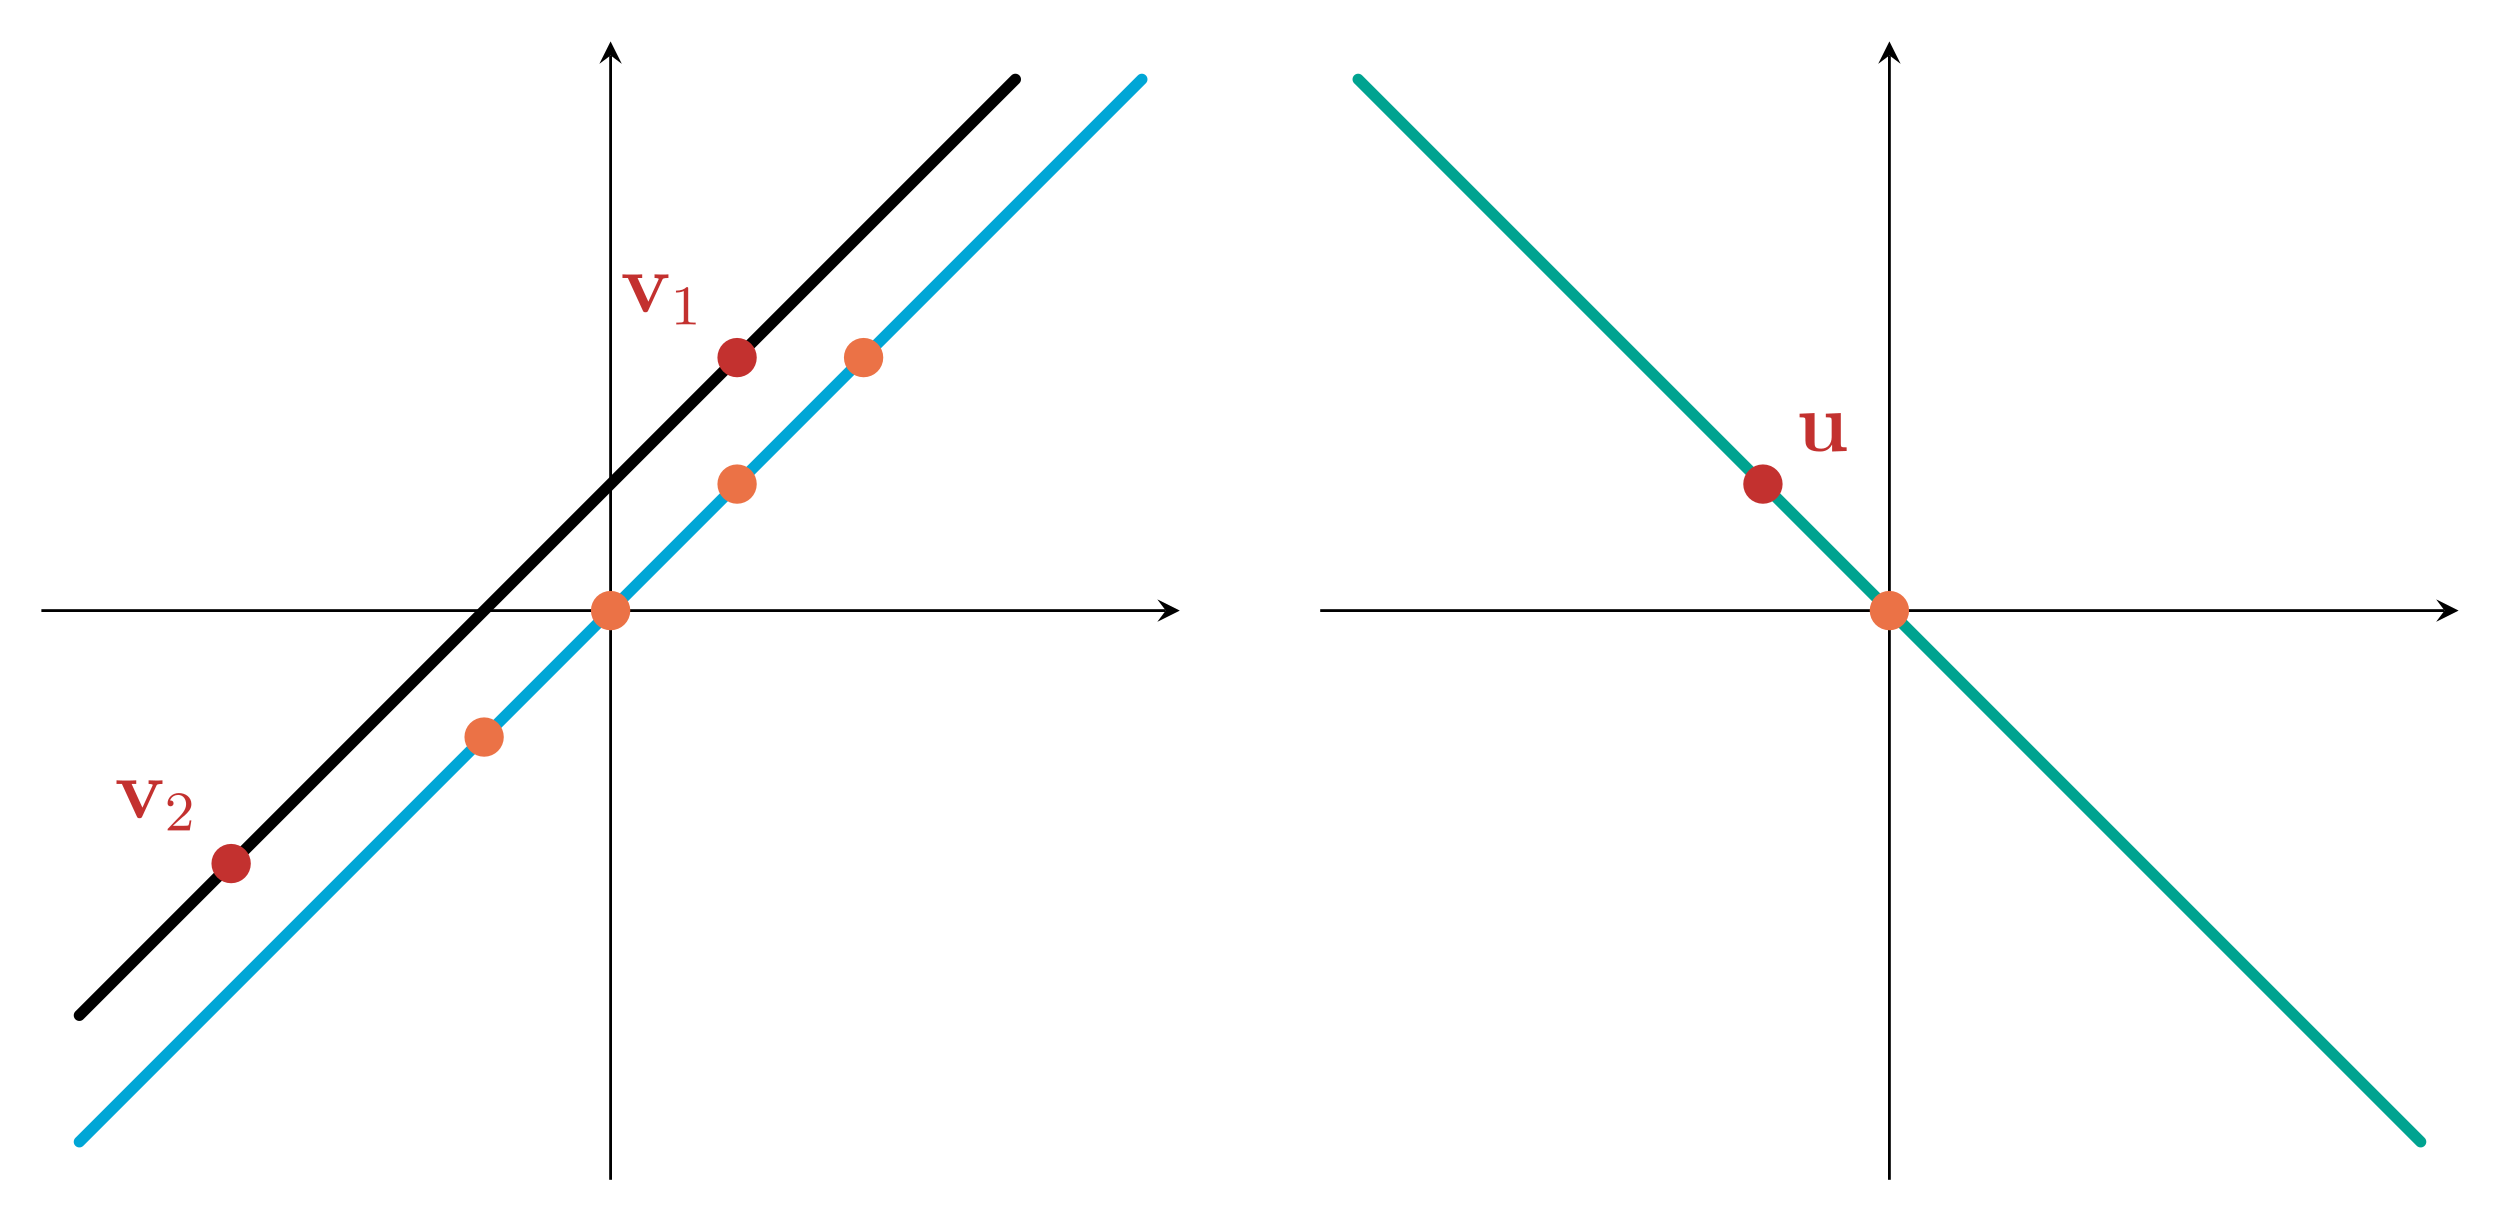
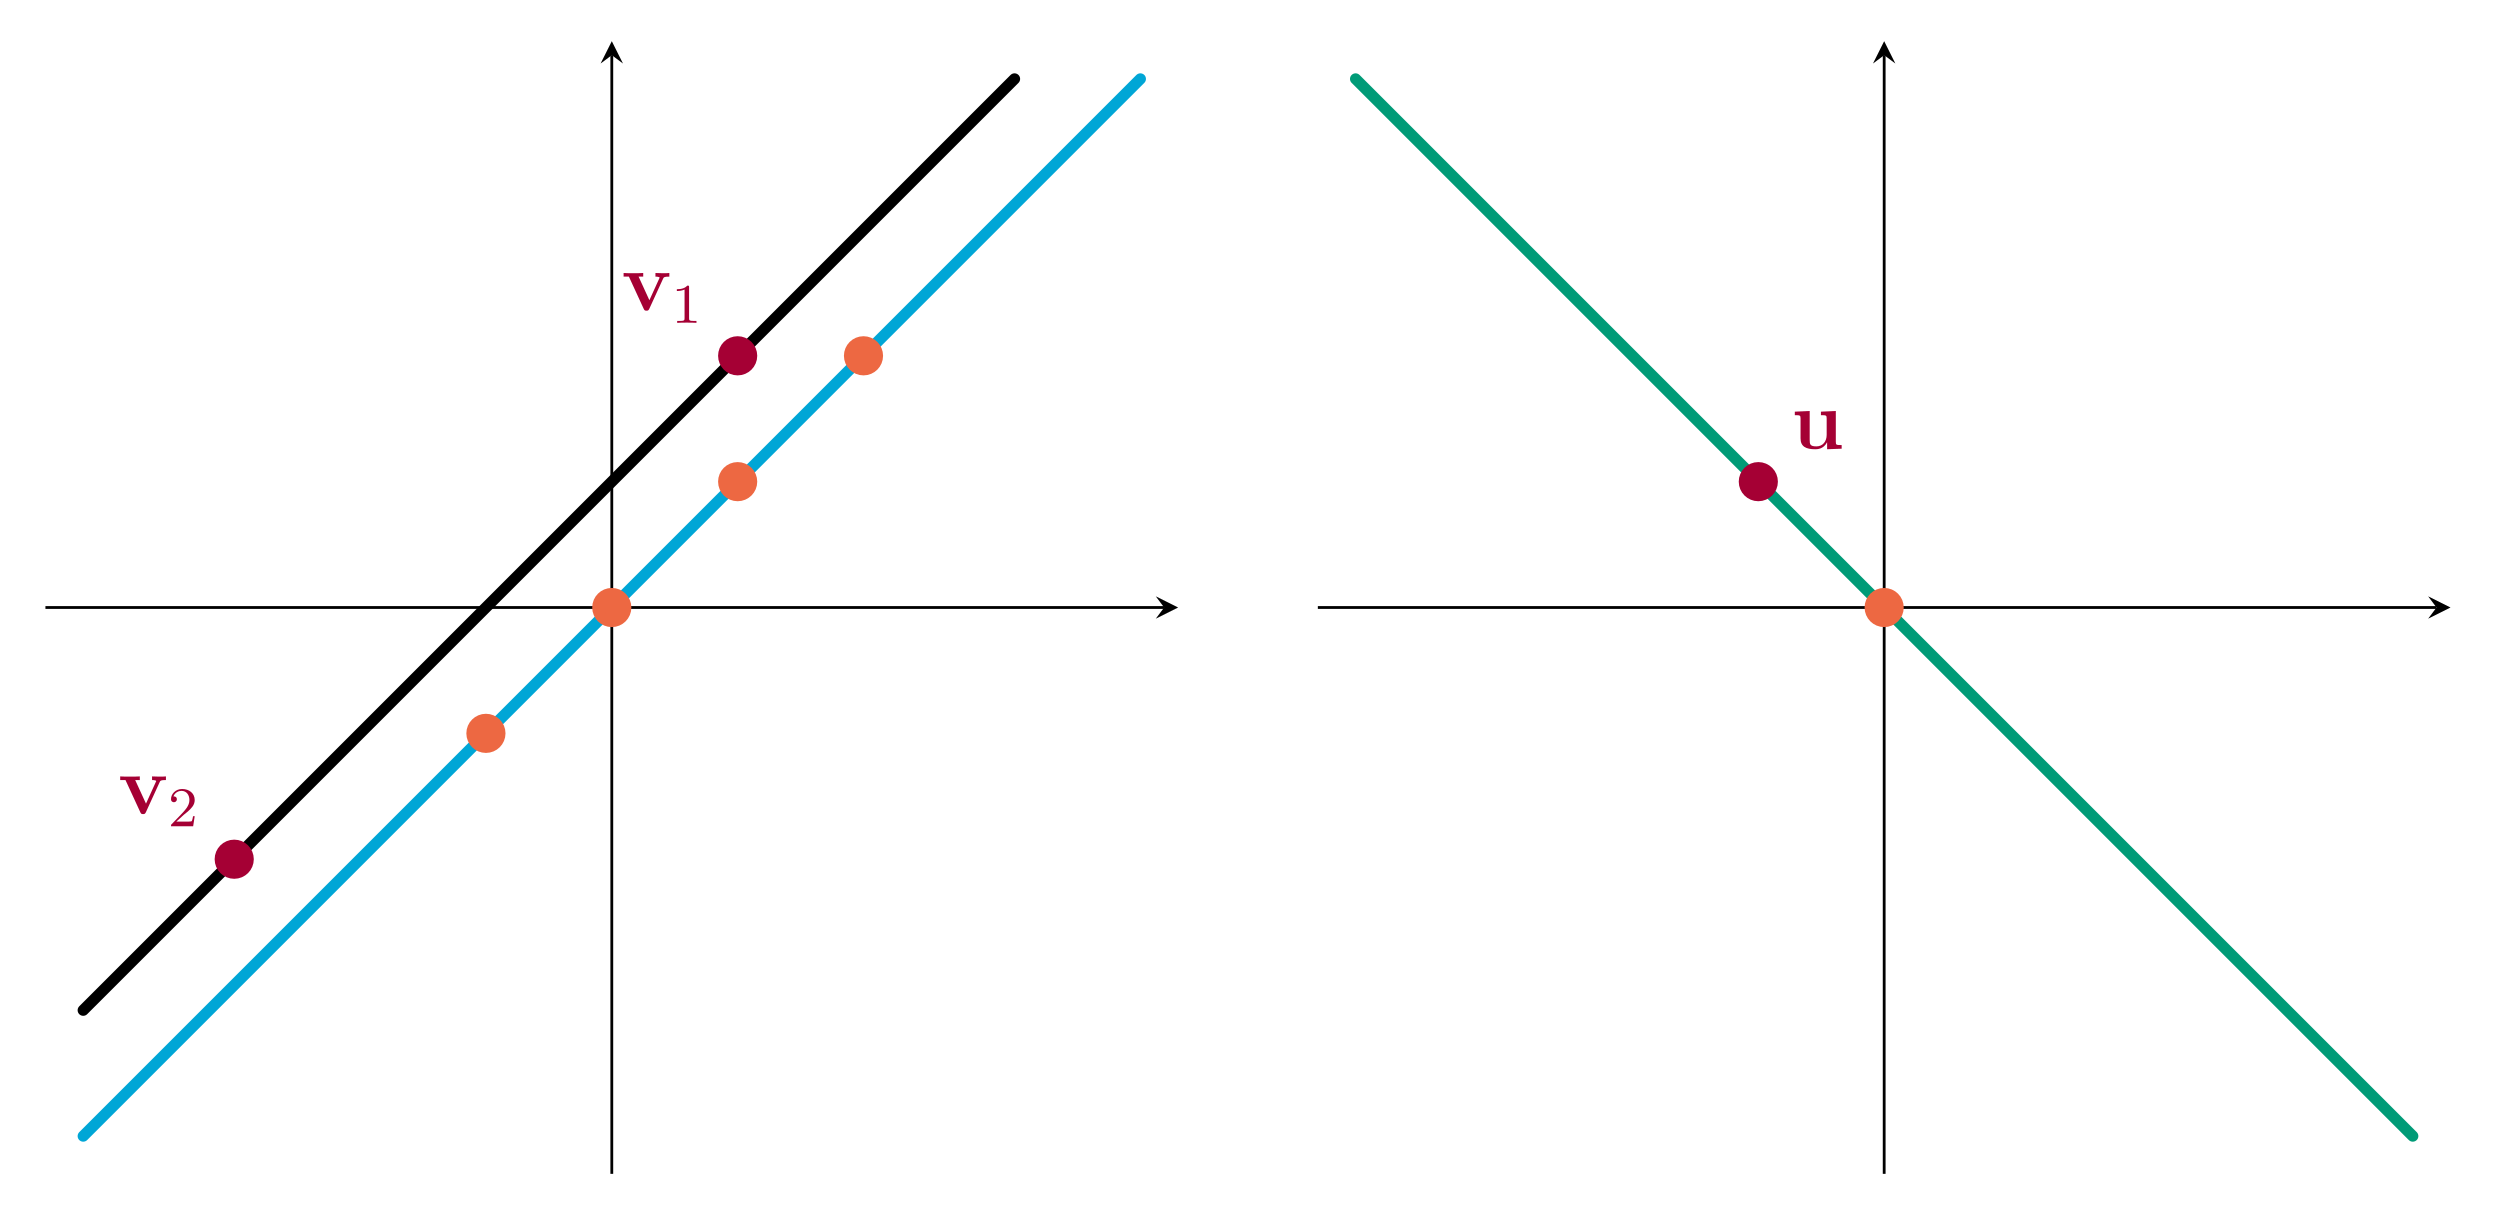
- <svg xmlns="http://www.w3.org/2000/svg" xmlns:xlink="http://www.w3.org/1999/xlink" width="354.422pt" height="173.125pt" viewBox="0 0 354.422 173.125" version="1.1">
+ <svg xmlns="http://www.w3.org/2000/svg" xmlns:xlink="http://www.w3.org/1999/xlink" width="354.422pt" height="173.125pt" viewBox="0 0 354.422 173.125" version="1.2">
  <defs>
    <g>
      <symbol overflow="visible" id="glyph0-0">
        <path style="stroke:none;" d="" />
      </symbol>
      <symbol overflow="visible" id="glyph0-1">
-         <path style="stroke:none;" d="M 5.922 -4.516 C 6 -4.703 6.047 -4.797 6.797 -4.797 L 6.797 -5.312 C 6.375 -5.281 6.344 -5.281 5.859 -5.281 C 5.531 -5.281 5.516 -5.281 4.828 -5.312 L 4.828 -4.797 C 5.156 -4.797 5.422 -4.734 5.422 -4.656 C 5.422 -4.641 5.422 -4.625 5.359 -4.5 L 3.953 -1.438 L 2.422 -4.797 L 3.078 -4.797 L 3.078 -5.312 C 2.797 -5.281 1.953 -5.281 1.641 -5.281 C 1.297 -5.281 0.594 -5.281 0.281 -5.312 L 0.281 -4.797 L 1.047 -4.797 L 3.141 -0.234 C 3.25 0 3.281 0.062 3.547 0.062 C 3.734 0.062 3.844 0.031 3.938 -0.203 Z M 5.922 -4.516 " />
+         <path style="stroke:none;" d="M 5.891 -4.5 C 5.969 -4.672 6.016 -4.766 6.766 -4.766 L 6.766 -5.281 C 6.344 -5.25 6.312 -5.25 5.828 -5.25 C 5.5 -5.25 5.484 -5.25 4.797 -5.281 L 4.797 -4.766 C 5.125 -4.766 5.391 -4.703 5.391 -4.625 C 5.391 -4.609 5.391 -4.609 5.328 -4.484 L 3.938 -1.422 L 2.406 -4.766 L 3.062 -4.766 L 3.062 -5.281 C 2.781 -5.25 1.953 -5.25 1.625 -5.25 C 1.281 -5.25 0.594 -5.25 0.281 -5.281 L 0.281 -4.766 L 1.031 -4.766 L 3.125 -0.219 C 3.234 0 3.266 0.062 3.531 0.062 C 3.719 0.062 3.812 0.031 3.922 -0.203 Z M 5.891 -4.5 " />
      </symbol>
      <symbol overflow="visible" id="glyph0-2">
-         <path style="stroke:none;" d="M 4.219 -5.281 L 4.219 -4.766 C 4.953 -4.766 5.047 -4.766 5.047 -4.297 L 5.047 -1.953 C 5.047 -1.047 4.5 -0.328 3.578 -0.328 C 2.672 -0.328 2.625 -0.625 2.625 -1.281 L 2.625 -5.375 L 0.5 -5.281 L 0.5 -4.766 C 1.25 -4.766 1.328 -4.766 1.328 -4.297 L 1.328 -1.469 C 1.328 -0.281 2.125 0.078 3.406 0.078 C 3.688 0.078 4.578 0.078 5.094 -0.891 L 5.109 -0.891 L 5.109 0.078 L 7.172 0 L 7.172 -0.516 C 6.438 -0.516 6.344 -0.516 6.344 -0.984 L 6.344 -5.375 Z M 4.219 -5.281 " />
+         <path style="stroke:none;" d="M 4.203 -5.25 L 4.203 -4.75 C 4.938 -4.75 5.016 -4.75 5.016 -4.281 L 5.016 -1.953 C 5.016 -1.047 4.484 -0.328 3.562 -0.328 C 2.656 -0.328 2.609 -0.625 2.609 -1.266 L 2.609 -5.344 L 0.5 -5.25 L 0.5 -4.75 C 1.234 -4.75 1.312 -4.75 1.312 -4.281 L 1.312 -1.469 C 1.312 -0.281 2.109 0.078 3.391 0.078 C 3.672 0.078 4.547 0.078 5.062 -0.891 L 5.078 -0.891 L 5.078 0.078 L 7.141 0 L 7.141 -0.516 C 6.391 -0.516 6.312 -0.516 6.312 -0.969 L 6.312 -5.344 Z M 4.203 -5.25 " />
      </symbol>
      <symbol overflow="visible" id="glyph1-0">
        <path style="stroke:none;" d="" />
      </symbol>
      <symbol overflow="visible" id="glyph1-1">
-         <path style="stroke:none;" d="M 2.5 -5.078 C 2.5 -5.297 2.484 -5.297 2.266 -5.297 C 1.938 -4.984 1.516 -4.797 0.766 -4.797 L 0.766 -4.531 C 0.984 -4.531 1.406 -4.531 1.875 -4.734 L 1.875 -0.656 C 1.875 -0.359 1.844 -0.266 1.094 -0.266 L 0.812 -0.266 L 0.812 0 C 1.141 -0.031 1.828 -0.031 2.188 -0.031 C 2.547 -0.031 3.234 -0.031 3.562 0 L 3.562 -0.266 L 3.281 -0.266 C 2.531 -0.266 2.5 -0.359 2.5 -0.656 Z M 2.5 -5.078 " />
+         <path style="stroke:none;" d="M 2.5 -5.062 C 2.5 -5.266 2.469 -5.281 2.266 -5.281 C 1.938 -4.953 1.516 -4.766 0.766 -4.766 L 0.766 -4.516 C 0.969 -4.516 1.406 -4.516 1.859 -4.719 L 1.859 -0.656 C 1.859 -0.359 1.844 -0.266 1.094 -0.266 L 0.812 -0.266 L 0.812 0 C 1.141 -0.031 1.812 -0.031 2.172 -0.031 C 2.531 -0.031 3.219 -0.031 3.547 0 L 3.547 -0.266 L 3.266 -0.266 C 2.516 -0.266 2.5 -0.359 2.5 -0.656 Z M 2.5 -5.062 " />
      </symbol>
      <symbol overflow="visible" id="glyph1-2">
-         <path style="stroke:none;" d="M 2.25 -1.625 C 2.375 -1.75 2.703 -2.016 2.844 -2.125 C 3.328 -2.578 3.797 -3.016 3.797 -3.734 C 3.797 -4.688 3 -5.297 2.016 -5.297 C 1.047 -5.297 0.422 -4.578 0.422 -3.859 C 0.422 -3.469 0.734 -3.422 0.844 -3.422 C 1.016 -3.422 1.266 -3.531 1.266 -3.844 C 1.266 -4.25 0.859 -4.25 0.766 -4.25 C 1 -4.844 1.531 -5.031 1.922 -5.031 C 2.656 -5.031 3.047 -4.406 3.047 -3.734 C 3.047 -2.906 2.469 -2.297 1.516 -1.344 L 0.516 -0.297 C 0.422 -0.219 0.422 -0.203 0.422 0 L 3.562 0 L 3.797 -1.422 L 3.547 -1.422 C 3.531 -1.266 3.469 -0.875 3.375 -0.719 C 3.328 -0.656 2.719 -0.656 2.594 -0.656 L 1.172 -0.656 Z M 2.25 -1.625 " />
+         <path style="stroke:none;" d="M 2.234 -1.625 C 2.359 -1.734 2.703 -2 2.828 -2.109 C 3.312 -2.562 3.781 -3 3.781 -3.719 C 3.781 -4.672 3 -5.281 2 -5.281 C 1.047 -5.281 0.422 -4.562 0.422 -3.844 C 0.422 -3.453 0.734 -3.406 0.844 -3.406 C 1.016 -3.406 1.25 -3.531 1.25 -3.828 C 1.25 -4.234 0.859 -4.234 0.766 -4.234 C 0.984 -4.812 1.531 -5.016 1.906 -5.016 C 2.656 -5.016 3.031 -4.391 3.031 -3.719 C 3.031 -2.891 2.453 -2.297 1.516 -1.328 L 0.516 -0.297 C 0.422 -0.219 0.422 -0.203 0.422 0 L 3.562 0 L 3.781 -1.422 L 3.547 -1.422 C 3.516 -1.266 3.453 -0.859 3.359 -0.719 C 3.312 -0.656 2.703 -0.656 2.578 -0.656 L 1.172 -0.656 Z M 2.234 -1.625 " />
      </symbol>
    </g>
    <clipPath id="clip1">
-       <path d="M 0 0 L 185 0 L 185 173.125 L 0 173.125 Z M 0 0 " />
+       <path d="M 0.605 0 L 185 0 L 185 172.254 L 0.605 172.254 Z M 0.605 0 " />
    </clipPath>
    <clipPath id="clip2">
-       <path d="M 170 0 L 354.422 0 L 354.422 173.125 L 170 173.125 Z M 170 0 " />
+       <path d="M 0.605 0 L 167 0 L 167 166 L 0.605 166 Z M 0.605 0 " />
+     </clipPath>
+     <clipPath id="clip3">
+       <path d="M 169 0 L 353.242 0 L 353.242 172.254 L 169 172.254 Z M 169 0 " />
    </clipPath>
  </defs>
  <g id="surface1">
-     <path style="fill:none;stroke-width:0.399;stroke-linecap:butt;stroke-linejoin:miter;stroke:rgb(0%,0%,0%);stroke-opacity:1;stroke-miterlimit:10;" d="M -0.002 80.694 L 159.397 80.694 " transform="matrix(1,0,0,-1,5.869,167.256)" />
-     <path style=" stroke:none;fill-rule:nonzero;fill:rgb(0%,0%,0%);fill-opacity:1;" d="M 167.258 86.562 L 164.07 84.969 L 165.266 86.562 L 164.07 88.156 " />
-     <path style="fill:none;stroke-width:0.399;stroke-linecap:butt;stroke-linejoin:miter;stroke:rgb(0%,0%,0%);stroke-opacity:1;stroke-miterlimit:10;" d="M 80.694 -0.002 L 80.694 159.397 " transform="matrix(1,0,0,-1,5.869,167.256)" />
-     <path style=" stroke:none;fill-rule:nonzero;fill:rgb(0%,0%,0%);fill-opacity:1;" d="M 86.562 5.867 L 84.969 9.055 L 86.562 7.859 L 88.156 9.055 " />
+     <path style="fill:none;stroke-width:0.399;stroke-linecap:butt;stroke-linejoin:miter;stroke:rgb(0%,0%,0%);stroke-opacity:1;stroke-miterlimit:10;" d="M -0.002 80.696 L 159.398 80.696 " transform="matrix(0.994971,0,0,-0.994971,6.443087,166.4149)" />
+     <path style=" stroke:none;fill-rule:nonzero;fill:rgb(0%,0%,0%);fill-opacity:1;" d="M 167.023 86.125 L 163.852 84.539 L 165.039 86.125 L 163.852 87.711 " />
+     <path style="fill:none;stroke-width:0.399;stroke-linecap:butt;stroke-linejoin:miter;stroke:rgb(0%,0%,0%);stroke-opacity:1;stroke-miterlimit:10;" d="M 80.697 0.001 L 80.697 159.396 " transform="matrix(0.994971,0,0,-0.994971,6.443087,166.4149)" />
+     <path style=" stroke:none;fill-rule:nonzero;fill:rgb(0%,0%,0%);fill-opacity:1;" d="M 86.734 5.836 L 85.145 9.008 L 86.734 7.82 L 88.32 9.008 " />
    <g clip-path="url(#clip1)" clip-rule="nonzero">
-       <path style="fill:none;stroke-width:1.594;stroke-linecap:round;stroke-linejoin:miter;stroke:rgb(0%,65.099%,83.922%);stroke-opacity:1;stroke-miterlimit:10;" d="M 5.381 5.381 L 156.01 156.01 " transform="matrix(1,0,0,-1,5.869,167.256)" />
+       <path style="fill:none;stroke-width:1.594;stroke-linecap:round;stroke-linejoin:miter;stroke:rgb(0%,65.099%,83.922%);stroke-opacity:1;stroke-miterlimit:10;" d="M 5.381 5.379 L 156.009 156.012 " transform="matrix(0.994971,0,0,-0.994971,6.443087,166.4149)" />
    </g>
-     <path style="fill:none;stroke-width:1.594;stroke-linecap:round;stroke-linejoin:miter;stroke:rgb(0%,0%,0%);stroke-opacity:1;stroke-miterlimit:10;" d="M 5.381 23.311 L 138.08 156.01 " transform="matrix(1,0,0,-1,5.869,167.256)" />
-     <g style="fill:rgb(76.471%,19.217%,18.43%);fill-opacity:1;">
-       <use xlink:href="#glyph0-1" x="87.965" y="44.206" />
+     <g clip-path="url(#clip2)" clip-rule="nonzero">
+       <path style="fill:none;stroke-width:1.594;stroke-linecap:round;stroke-linejoin:miter;stroke:rgb(0%,0%,0%);stroke-opacity:1;stroke-miterlimit:10;" d="M 5.381 23.313 L 138.079 156.012 " transform="matrix(0.994971,0,0,-0.994971,6.443087,166.4149)" />
    </g>
-     <g style="fill:rgb(76.471%,19.217%,18.43%);fill-opacity:1;">
-       <use xlink:href="#glyph1-1" x="95.064" y="46" />
+     <g style="fill:rgb(64.705%,0%,20.392%);fill-opacity:1;">
+       <use xlink:href="#glyph0-1" x="88.126" y="43.984" />
    </g>
-     <g style="fill:rgb(76.471%,19.217%,18.43%);fill-opacity:1;">
-       <use xlink:href="#glyph0-1" x="16.237" y="115.935" />
+     <g style="fill:rgb(64.705%,0%,20.392%);fill-opacity:1;">
+       <use xlink:href="#glyph1-1" x="95.19" y="45.769" />
    </g>
-     <g style="fill:rgb(76.471%,19.217%,18.43%);fill-opacity:1;">
-       <use xlink:href="#glyph1-2" x="23.336" y="117.728" />
+     <g style="fill:rgb(64.705%,0%,20.392%);fill-opacity:1;">
+       <use xlink:href="#glyph0-1" x="16.759" y="115.352" />
    </g>
-     <path style="fill-rule:nonzero;fill:rgb(76.471%,19.217%,18.43%);fill-opacity:1;stroke-width:1.594;stroke-linecap:butt;stroke-linejoin:miter;stroke:rgb(76.471%,19.217%,18.43%);stroke-opacity:1;stroke-miterlimit:10;" d="M 100.619 116.561 C 100.619 117.658 99.729 118.553 98.627 118.553 C 97.526 118.553 96.635 117.658 96.635 116.561 C 96.635 115.459 97.526 114.569 98.627 114.569 C 99.729 114.569 100.619 115.459 100.619 116.561 Z M 100.619 116.561 " transform="matrix(1,0,0,-1,5.869,167.256)" />
-     <path style="fill-rule:nonzero;fill:rgb(76.471%,19.217%,18.43%);fill-opacity:1;stroke-width:1.594;stroke-linecap:butt;stroke-linejoin:miter;stroke:rgb(76.471%,19.217%,18.43%);stroke-opacity:1;stroke-miterlimit:10;" d="M 28.893 44.83 C 28.893 45.932 27.998 46.822 26.897 46.822 C 25.799 46.822 24.904 45.932 24.904 44.83 C 24.904 43.729 25.799 42.838 26.897 42.838 C 27.998 42.838 28.893 43.729 28.893 44.83 Z M 28.893 44.83 " transform="matrix(1,0,0,-1,5.869,167.256)" />
-     <path style="fill-rule:nonzero;fill:rgb(92.157%,44.707%,27.451%);fill-opacity:1;stroke-width:1.594;stroke-linecap:butt;stroke-linejoin:miter;stroke:rgb(92.157%,44.707%,27.451%);stroke-opacity:1;stroke-miterlimit:10;" d="M 64.756 62.764 C 64.756 63.861 63.861 64.756 62.764 64.756 C 61.662 64.756 60.772 63.861 60.772 62.764 C 60.772 61.662 61.662 60.772 62.764 60.772 C 63.861 60.772 64.756 61.662 64.756 62.764 Z M 64.756 62.764 " transform="matrix(1,0,0,-1,5.869,167.256)" />
-     <path style="fill-rule:nonzero;fill:rgb(92.157%,44.707%,27.451%);fill-opacity:1;stroke-width:1.594;stroke-linecap:butt;stroke-linejoin:miter;stroke:rgb(92.157%,44.707%,27.451%);stroke-opacity:1;stroke-miterlimit:10;" d="M 82.69 80.694 C 82.69 81.795 81.795 82.69 80.694 82.69 C 79.596 82.69 78.701 81.795 78.701 80.694 C 78.701 79.596 79.596 78.701 80.694 78.701 C 81.795 78.701 82.69 79.596 82.69 80.694 Z M 82.69 80.694 " transform="matrix(1,0,0,-1,5.869,167.256)" />
-     <path style="fill-rule:nonzero;fill:rgb(92.157%,44.707%,27.451%);fill-opacity:1;stroke-width:1.594;stroke-linecap:butt;stroke-linejoin:miter;stroke:rgb(92.157%,44.707%,27.451%);stroke-opacity:1;stroke-miterlimit:10;" d="M 100.619 98.627 C 100.619 99.729 99.729 100.619 98.627 100.619 C 97.526 100.619 96.635 99.729 96.635 98.627 C 96.635 97.526 97.526 96.635 98.627 96.635 C 99.729 96.635 100.619 97.526 100.619 98.627 Z M 100.619 98.627 " transform="matrix(1,0,0,-1,5.869,167.256)" />
-     <path style="fill-rule:nonzero;fill:rgb(92.157%,44.707%,27.451%);fill-opacity:1;stroke-width:1.594;stroke-linecap:butt;stroke-linejoin:miter;stroke:rgb(92.157%,44.707%,27.451%);stroke-opacity:1;stroke-miterlimit:10;" d="M 118.553 116.561 C 118.553 117.658 117.658 118.553 116.561 118.553 C 115.459 118.553 114.569 117.658 114.569 116.561 C 114.569 115.459 115.459 114.569 116.561 114.569 C 117.658 114.569 118.553 115.459 118.553 116.561 Z M 118.553 116.561 " transform="matrix(1,0,0,-1,5.869,167.256)" />
-     <path style="fill:none;stroke-width:0.399;stroke-linecap:butt;stroke-linejoin:miter;stroke:rgb(0%,0%,0%);stroke-opacity:1;stroke-miterlimit:10;" d="M -0.001 80.694 L 159.398 80.694 " transform="matrix(1,0,0,-1,187.165,167.256)" />
-     <path style=" stroke:none;fill-rule:nonzero;fill:rgb(0%,0%,0%);fill-opacity:1;" d="M 348.555 86.562 L 345.367 84.969 L 346.562 86.562 L 345.367 88.156 " />
-     <path style="fill:none;stroke-width:0.399;stroke-linecap:butt;stroke-linejoin:miter;stroke:rgb(0%,0%,0%);stroke-opacity:1;stroke-miterlimit:10;" d="M 80.694 -0.002 L 80.694 159.397 " transform="matrix(1,0,0,-1,187.165,167.256)" />
-     <path style=" stroke:none;fill-rule:nonzero;fill:rgb(0%,0%,0%);fill-opacity:1;" d="M 267.859 5.867 L 266.266 9.055 L 267.859 7.859 L 269.453 9.055 " />
-     <g clip-path="url(#clip2)" clip-rule="nonzero">
-       <path style="fill:none;stroke-width:1.594;stroke-linecap:round;stroke-linejoin:miter;stroke:rgb(0%,63.921%,56.47%);stroke-opacity:1;stroke-miterlimit:10;" d="M 5.378 156.01 L 156.011 5.381 " transform="matrix(1,0,0,-1,187.165,167.256)" />
+     <g style="fill:rgb(64.705%,0%,20.392%);fill-opacity:1;">
+       <use xlink:href="#glyph1-2" x="23.822" y="117.136" />
    </g>
-     <g style="fill:rgb(76.471%,19.217%,18.43%);fill-opacity:1;">
-       <use xlink:href="#glyph0-2" x="254.626" y="63.932" />
+     <path style="fill-rule:nonzero;fill:rgb(64.705%,0%,20.392%);fill-opacity:1;stroke-width:1.594;stroke-linecap:butt;stroke-linejoin:miter;stroke:rgb(64.705%,0%,20.392%);stroke-opacity:1;stroke-miterlimit:10;" d="M 100.622 116.56 C 100.622 117.659 99.726 118.554 98.627 118.554 C 97.528 118.554 96.637 117.659 96.637 116.56 C 96.637 115.46 97.528 114.565 98.627 114.565 C 99.726 114.565 100.622 115.46 100.622 116.56 Z M 100.622 116.56 " transform="matrix(0.994971,0,0,-0.994971,6.443087,166.4149)" />
+     <path style="fill-rule:nonzero;fill:rgb(64.705%,0%,20.392%);fill-opacity:1;stroke-width:1.594;stroke-linecap:butt;stroke-linejoin:miter;stroke:rgb(64.705%,0%,20.392%);stroke-opacity:1;stroke-miterlimit:10;" d="M 28.89 44.832 C 28.89 45.931 27.998 46.822 26.899 46.822 C 25.796 46.822 24.905 45.931 24.905 44.832 C 24.905 43.729 25.796 42.837 26.899 42.837 C 27.998 42.837 28.89 43.729 28.89 44.832 Z M 28.89 44.832 " transform="matrix(0.994971,0,0,-0.994971,6.443087,166.4149)" />
+     <path style="fill-rule:nonzero;fill:rgb(92.94%,40.784%,25.882%);fill-opacity:1;stroke-width:1.594;stroke-linecap:butt;stroke-linejoin:miter;stroke:rgb(92.94%,40.784%,25.882%);stroke-opacity:1;stroke-miterlimit:10;" d="M 64.754 62.762 C 64.754 63.865 63.862 64.756 62.763 64.756 C 61.664 64.756 60.769 63.865 60.769 62.762 C 60.769 61.662 61.664 60.771 62.763 60.771 C 63.862 60.771 64.754 61.662 64.754 62.762 Z M 64.754 62.762 " transform="matrix(0.994971,0,0,-0.994971,6.443087,166.4149)" />
+     <path style="fill-rule:nonzero;fill:rgb(92.94%,40.784%,25.882%);fill-opacity:1;stroke-width:1.594;stroke-linecap:butt;stroke-linejoin:miter;stroke:rgb(92.94%,40.784%,25.882%);stroke-opacity:1;stroke-miterlimit:10;" d="M 82.688 80.696 C 82.688 81.795 81.796 82.686 80.697 82.686 C 79.594 82.686 78.703 81.795 78.703 80.696 C 78.703 79.596 79.594 78.701 80.697 78.701 C 81.796 78.701 82.688 79.596 82.688 80.696 Z M 82.688 80.696 " transform="matrix(0.994971,0,0,-0.994971,6.443087,166.4149)" />
+     <path style="fill-rule:nonzero;fill:rgb(92.94%,40.784%,25.882%);fill-opacity:1;stroke-width:1.594;stroke-linecap:butt;stroke-linejoin:miter;stroke:rgb(92.94%,40.784%,25.882%);stroke-opacity:1;stroke-miterlimit:10;" d="M 100.622 98.626 C 100.622 99.729 99.726 100.62 98.627 100.62 C 97.528 100.62 96.637 99.729 96.637 98.626 C 96.637 97.526 97.528 96.635 98.627 96.635 C 99.726 96.635 100.622 97.526 100.622 98.626 Z M 100.622 98.626 " transform="matrix(0.994971,0,0,-0.994971,6.443087,166.4149)" />
+     <path style="fill-rule:nonzero;fill:rgb(92.94%,40.784%,25.882%);fill-opacity:1;stroke-width:1.594;stroke-linecap:butt;stroke-linejoin:miter;stroke:rgb(92.94%,40.784%,25.882%);stroke-opacity:1;stroke-miterlimit:10;" d="M 118.552 116.56 C 118.552 117.659 117.66 118.554 116.561 118.554 C 115.458 118.554 114.567 117.659 114.567 116.56 C 114.567 115.46 115.458 114.565 116.561 114.565 C 117.66 114.565 118.552 115.46 118.552 116.56 Z M 118.552 116.56 " transform="matrix(0.994971,0,0,-0.994971,6.443087,166.4149)" />
+     <path style="fill:none;stroke-width:0.399;stroke-linecap:butt;stroke-linejoin:miter;stroke:rgb(0%,0%,0%);stroke-opacity:1;stroke-miterlimit:10;" d="M 0.001 80.696 L 159.396 80.696 " transform="matrix(0.994971,0,0,-0.994971,186.8274,166.4149)" />
+     <path style=" stroke:none;fill-rule:nonzero;fill:rgb(0%,0%,0%);fill-opacity:1;" d="M 347.406 86.125 L 344.234 84.539 L 345.422 86.125 L 344.234 87.711 " />
+     <path style="fill:none;stroke-width:0.399;stroke-linecap:butt;stroke-linejoin:miter;stroke:rgb(0%,0%,0%);stroke-opacity:1;stroke-miterlimit:10;" d="M 80.696 0.001 L 80.696 159.396 " transform="matrix(0.994971,0,0,-0.994971,186.8274,166.4149)" />
+     <path style=" stroke:none;fill-rule:nonzero;fill:rgb(0%,0%,0%);fill-opacity:1;" d="M 267.117 5.836 L 265.531 9.008 L 267.117 7.82 L 268.703 9.008 " />
+     <g clip-path="url(#clip3)" clip-rule="nonzero">
+       <path style="fill:none;stroke-width:1.594;stroke-linecap:round;stroke-linejoin:miter;stroke:rgb(0%,60.782%,46.666%);stroke-opacity:1;stroke-miterlimit:10;" d="M 5.379 156.012 L 156.012 5.379 " transform="matrix(0.994971,0,0,-0.994971,186.8274,166.4149)" />
    </g>
-     <path style="fill-rule:nonzero;fill:rgb(76.471%,19.217%,18.43%);fill-opacity:1;stroke-width:1.594;stroke-linecap:butt;stroke-linejoin:miter;stroke:rgb(76.471%,19.217%,18.43%);stroke-opacity:1;stroke-miterlimit:10;" d="M 64.757 98.627 C 64.757 99.729 63.862 100.619 62.765 100.619 C 61.663 100.619 60.769 99.729 60.769 98.627 C 60.769 97.526 61.663 96.635 62.765 96.635 C 63.862 96.635 64.757 97.526 64.757 98.627 Z M 64.757 98.627 " transform="matrix(1,0,0,-1,187.165,167.256)" />
-     <path style="fill-rule:nonzero;fill:rgb(92.157%,44.707%,27.451%);fill-opacity:1;stroke-width:1.594;stroke-linecap:butt;stroke-linejoin:miter;stroke:rgb(92.157%,44.707%,27.451%);stroke-opacity:1;stroke-miterlimit:10;" d="M 82.687 80.694 C 82.687 81.795 81.796 82.69 80.694 82.69 C 79.593 82.69 78.702 81.795 78.702 80.694 C 78.702 79.596 79.593 78.701 80.694 78.701 C 81.796 78.701 82.687 79.596 82.687 80.694 Z M 82.687 80.694 " transform="matrix(1,0,0,-1,187.165,167.256)" />
+     <g style="fill:rgb(64.705%,0%,20.392%);fill-opacity:1;">
+       <use xlink:href="#glyph0-2" x="253.949" y="63.611" />
+     </g>
+     <path style="fill-rule:nonzero;fill:rgb(64.705%,0%,20.392%);fill-opacity:1;stroke-width:1.594;stroke-linecap:butt;stroke-linejoin:miter;stroke:rgb(64.705%,0%,20.392%);stroke-opacity:1;stroke-miterlimit:10;" d="M 64.756 98.626 C 64.756 99.729 63.865 100.62 62.762 100.62 C 61.662 100.62 60.771 99.729 60.771 98.626 C 60.771 97.526 61.662 96.635 62.762 96.635 C 63.865 96.635 64.756 97.526 64.756 98.626 Z M 64.756 98.626 " transform="matrix(0.994971,0,0,-0.994971,186.8274,166.4149)" />
+     <path style="fill-rule:nonzero;fill:rgb(92.94%,40.784%,25.882%);fill-opacity:1;stroke-width:1.594;stroke-linecap:butt;stroke-linejoin:miter;stroke:rgb(92.94%,40.784%,25.882%);stroke-opacity:1;stroke-miterlimit:10;" d="M 82.686 80.696 C 82.686 81.795 81.795 82.686 80.696 82.686 C 79.596 82.686 78.701 81.795 78.701 80.696 C 78.701 79.596 79.596 78.701 80.696 78.701 C 81.795 78.701 82.686 79.596 82.686 80.696 Z M 82.686 80.696 " transform="matrix(0.994971,0,0,-0.994971,186.8274,166.4149)" />
  </g>
</svg>
